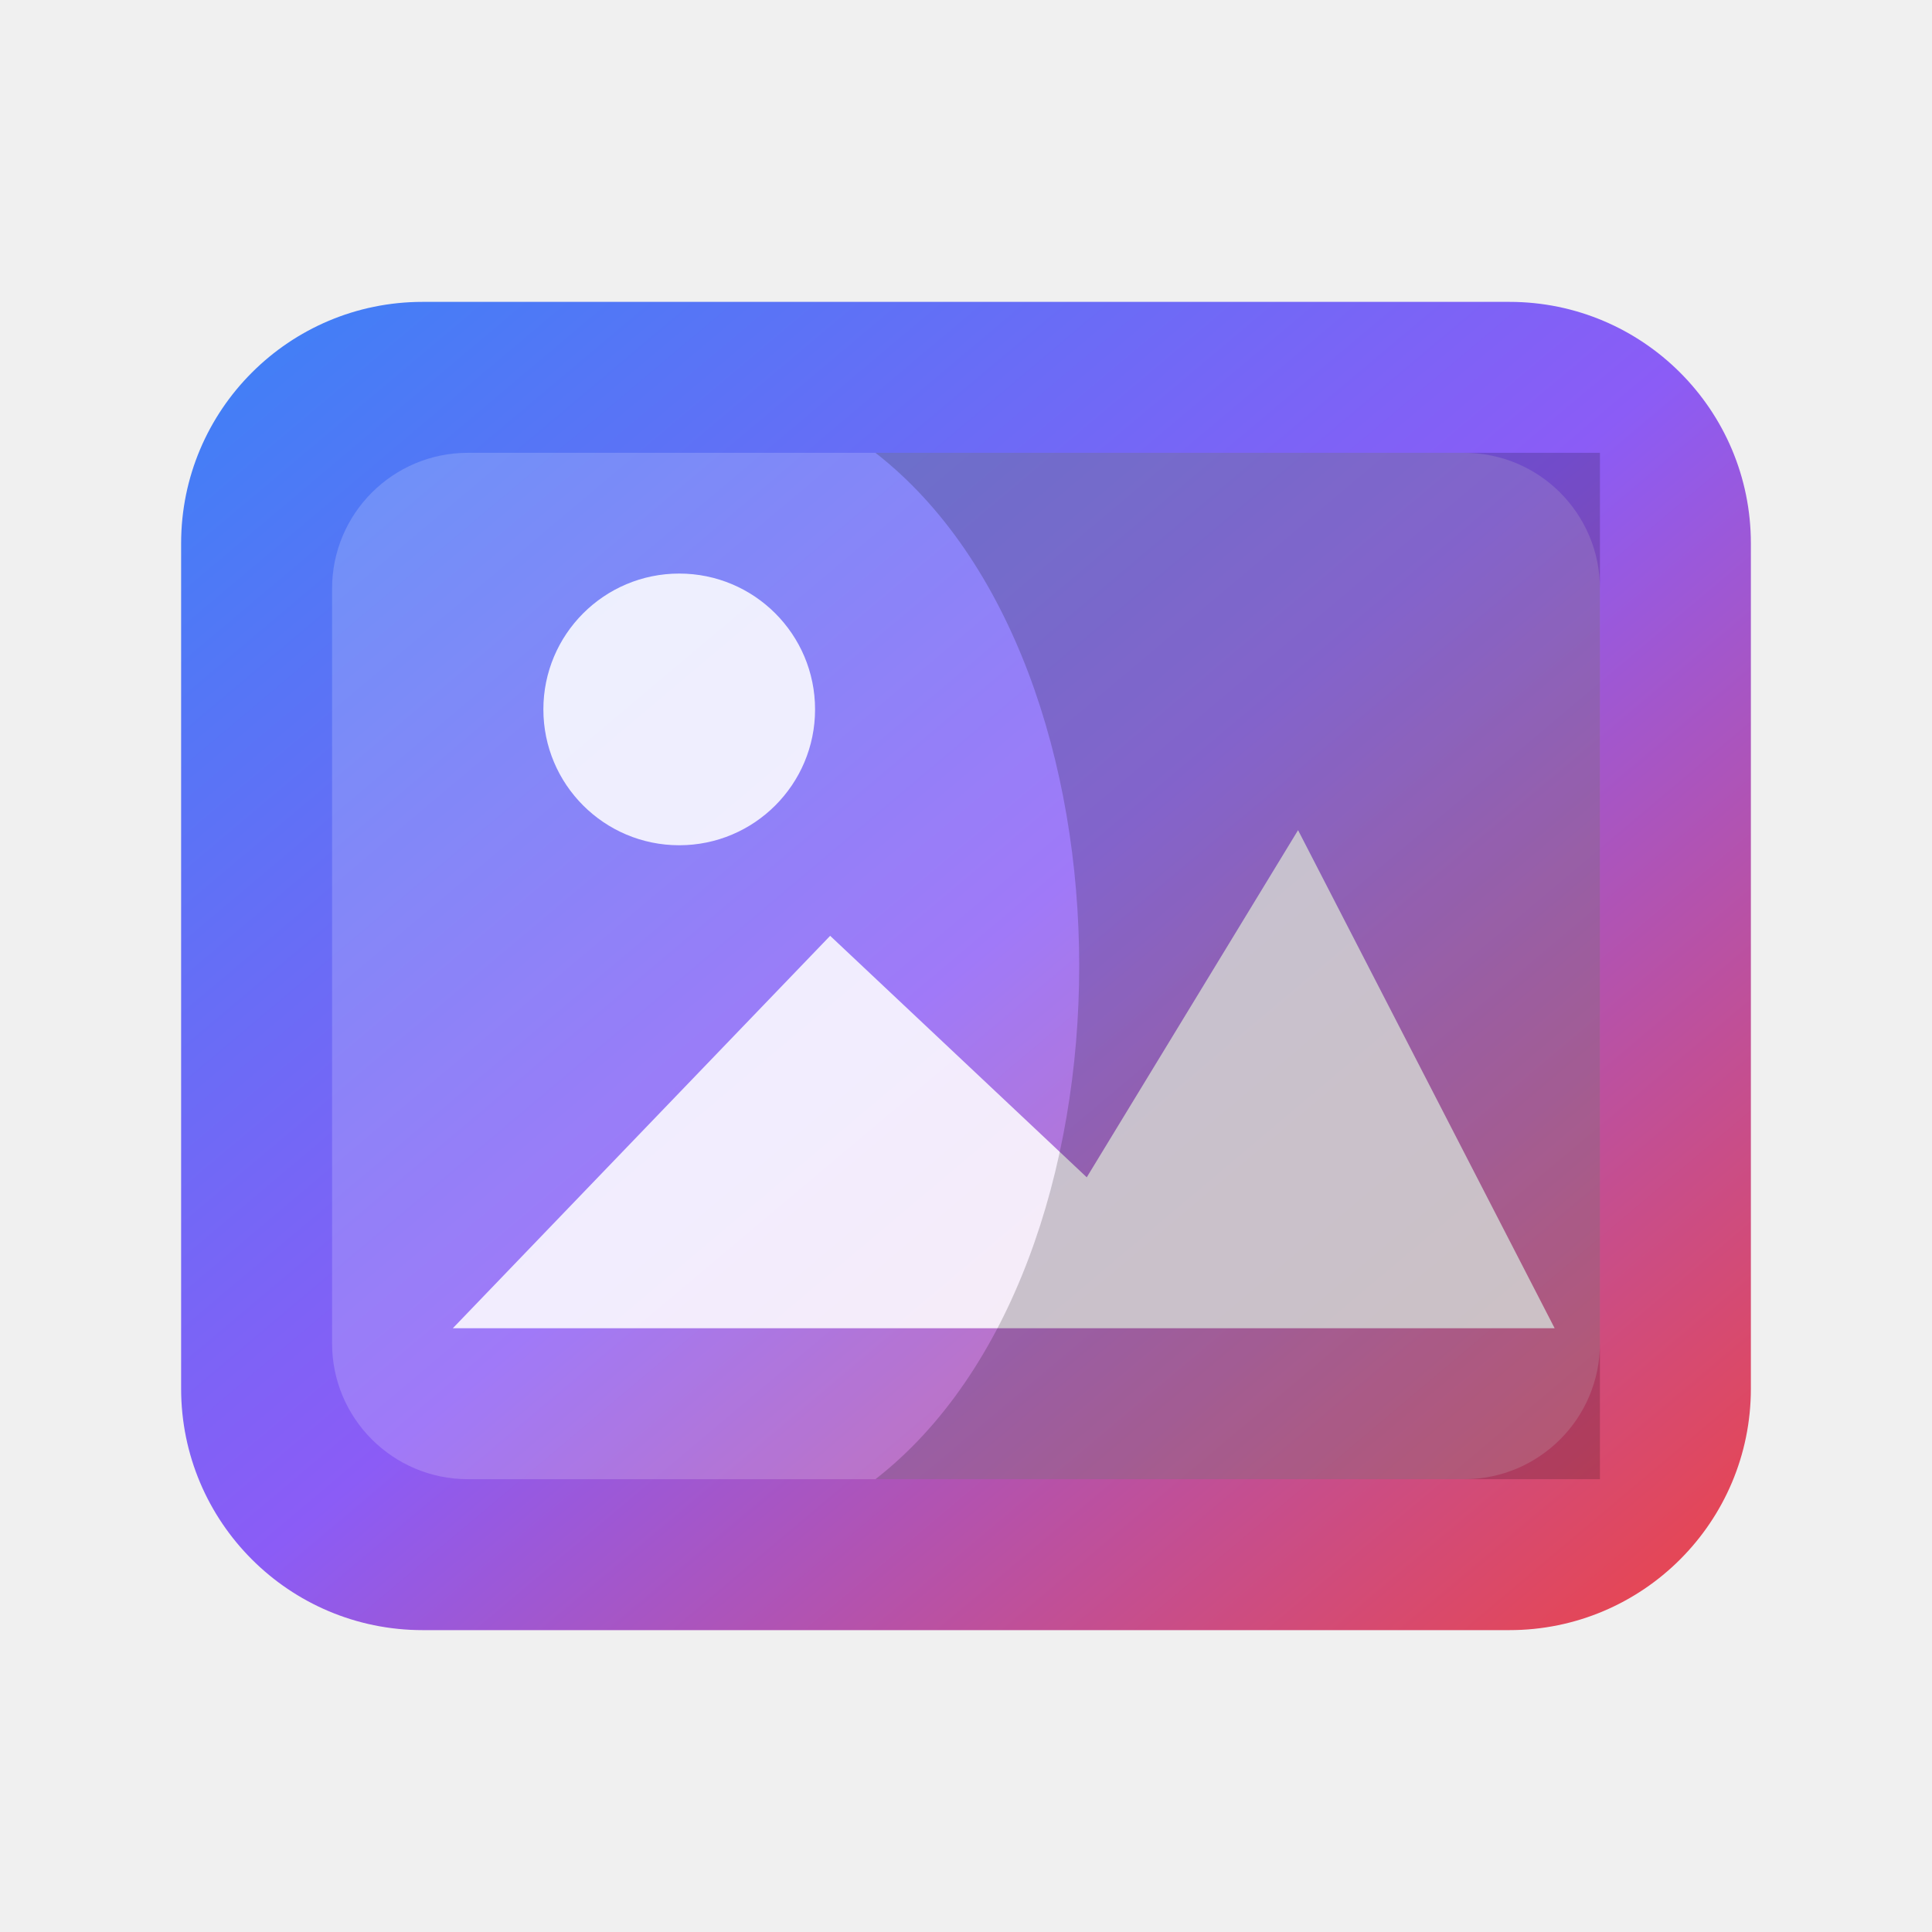
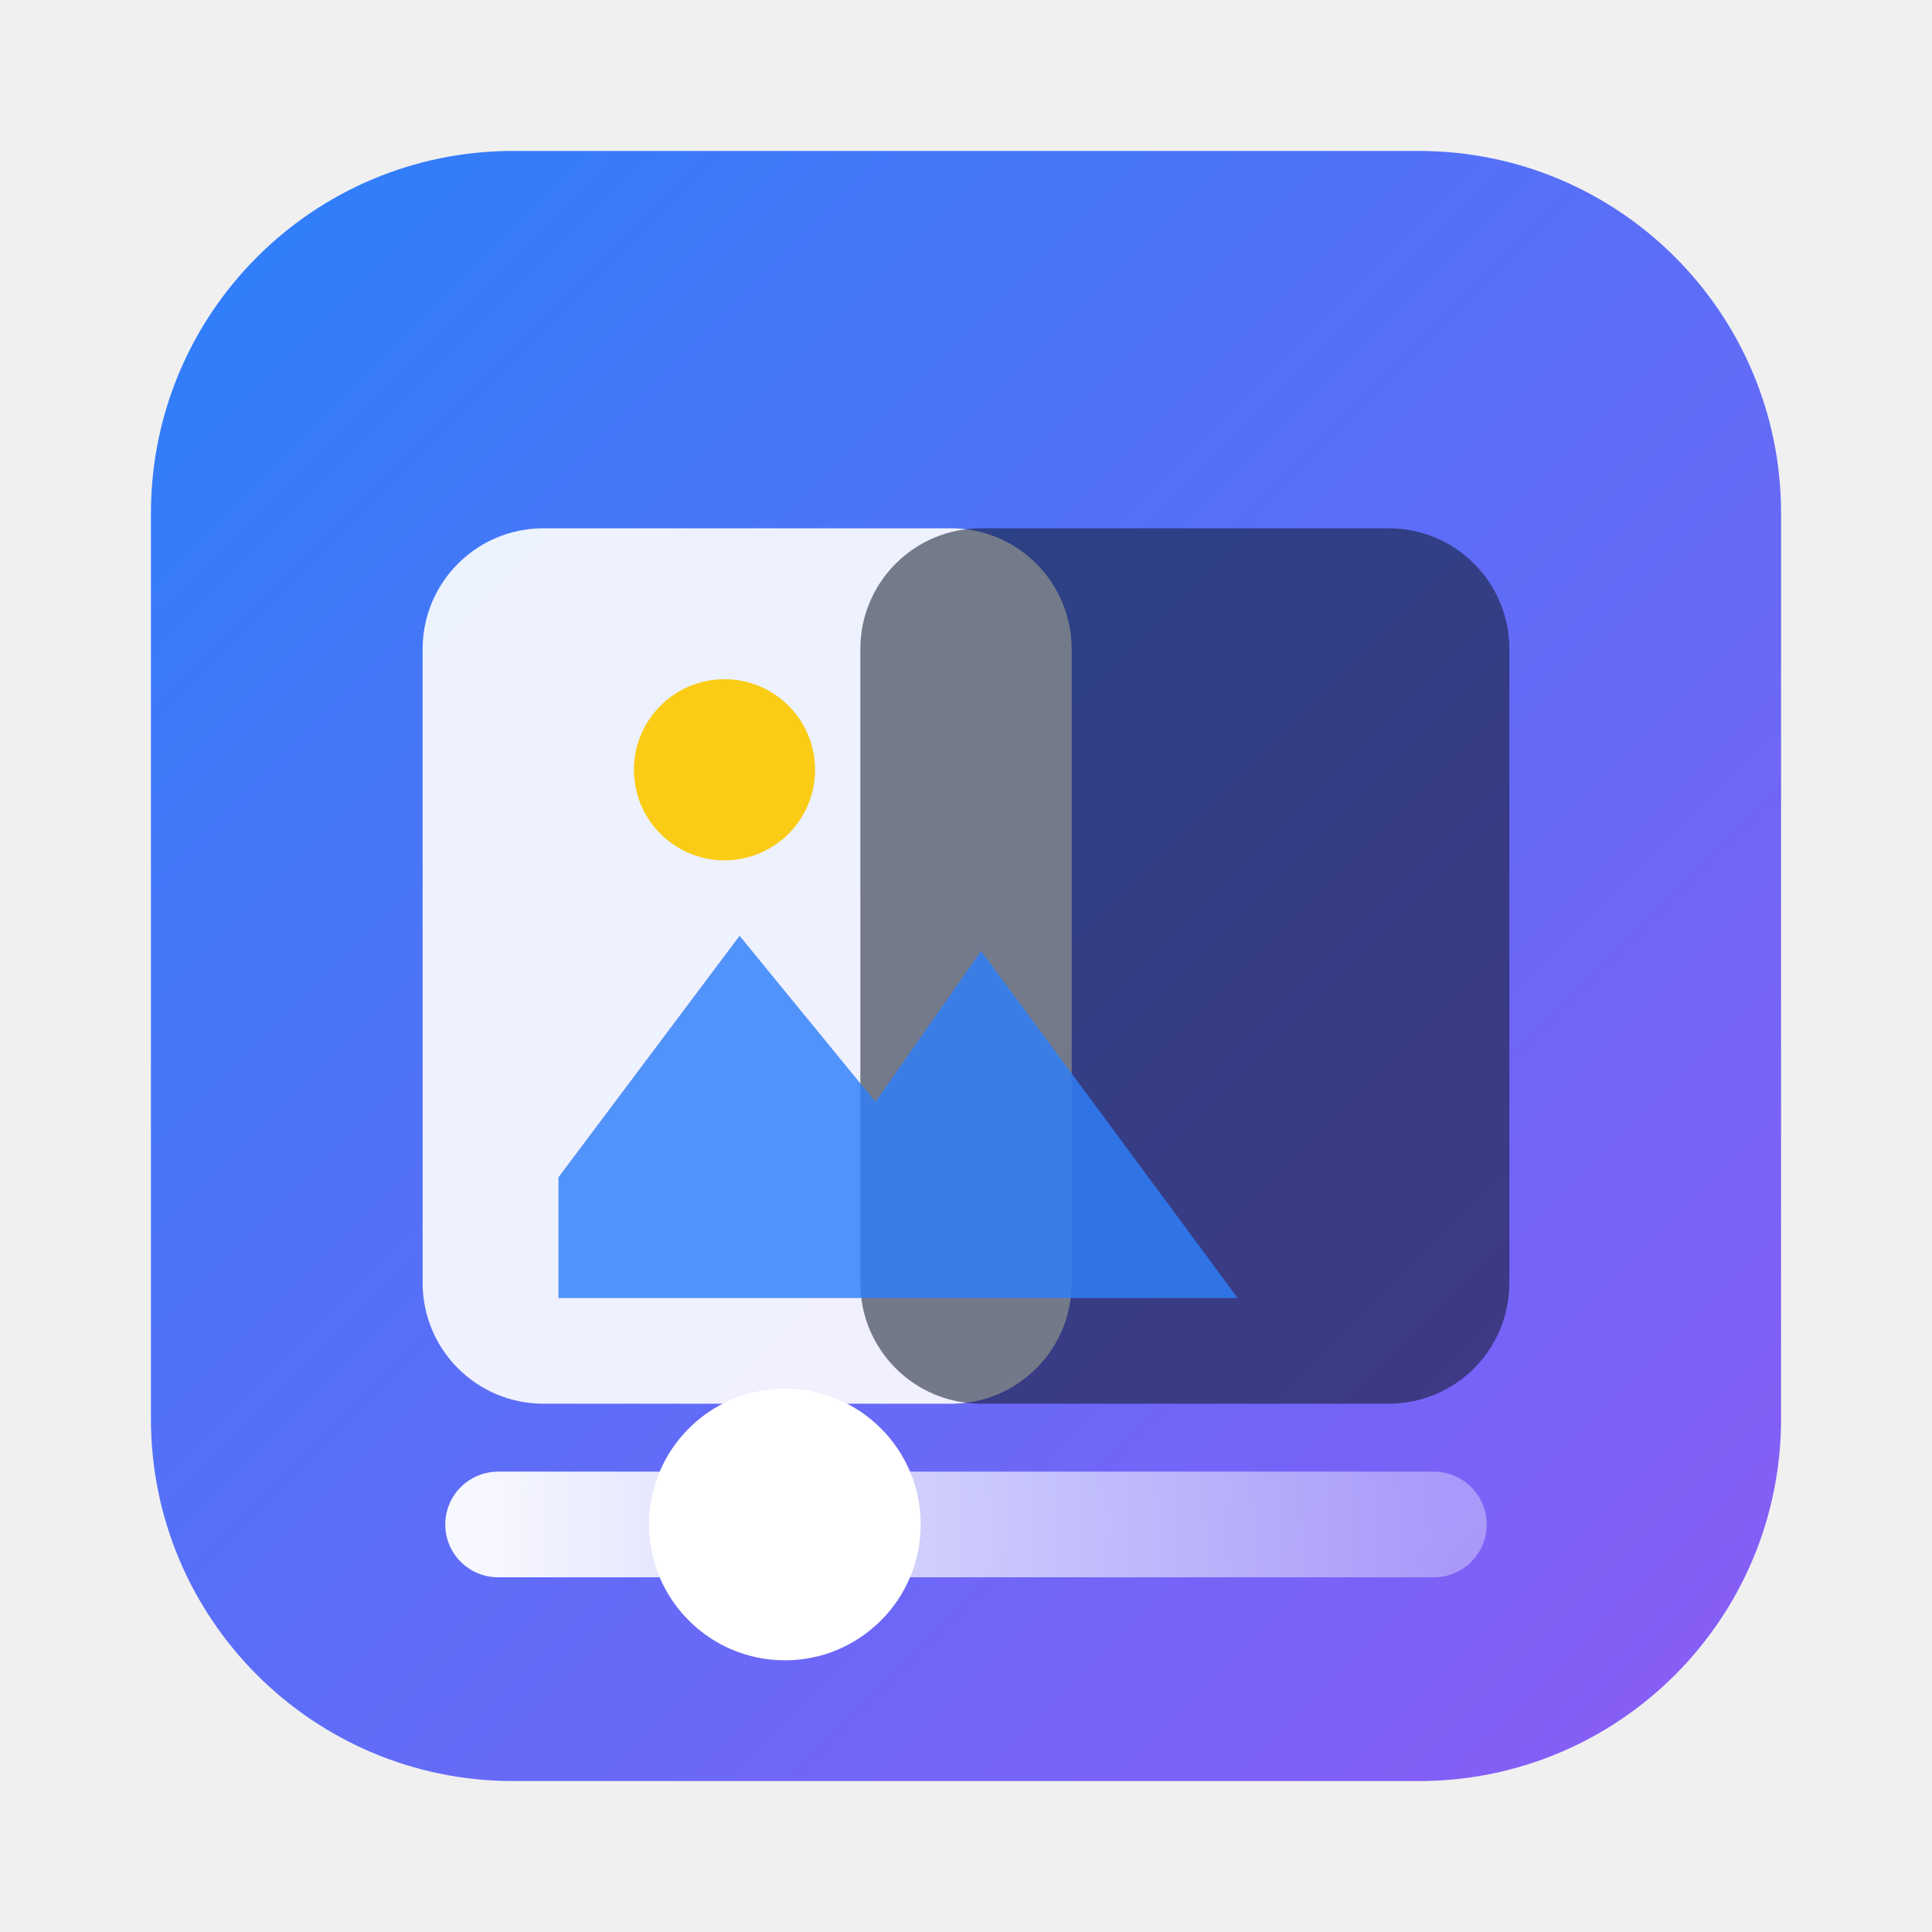
<svg xmlns="http://www.w3.org/2000/svg" width="128" height="128" viewBox="0 0 128 128">
  <defs>
-     <linearGradient id="g" x1="0" y1="0" x2="1" y2="1">
-       <stop offset="0" stop-color="#3b82f6" />
-       <stop offset="0.5" stop-color="#8b5cf6" />
-       <stop offset="1" stop-color="#ef4444" />
+     <linearGradient id="bg" x1="12" y1="12" x2="116" y2="116" gradientUnits="userSpaceOnUse">
+       <stop offset="0" stop-color="#2d7ff9" />
+       <stop offset="1" stop-color="#8b5cf6" />
+     </linearGradient>
+     <linearGradient id="blend" x1="32" y1="64" x2="96" y2="64" gradientUnits="userSpaceOnUse">
+       <stop offset="0" stop-color="#ffffff" stop-opacity="0.95" />
+       <stop offset="1" stop-color="#ffffff" stop-opacity="0.35" />
    </linearGradient>
  </defs>
-   <rect x="12" y="20" width="104" height="88" rx="16" fill="url(#g)" />
-   <rect x="22" y="30" width="84" height="68" rx="9" fill="#ffffff" opacity="0.18" />
-   <path d="M30 88 L55 62 L72 78 L86 55 L103 88 Z" fill="#ffffff" opacity="0.86" />
-   <circle cx="45" cy="47" r="9" fill="#ffffff" opacity="0.86" />
-   <path d="M58 30 L106 30 L106 98 L58 98 C76 84 76 44 58 30 Z" fill="#000000" opacity="0.18" />
+   <rect x="10" y="10" width="108" height="108" rx="24" fill="url(#bg)" />
+   <rect x="28" y="35" width="43" height="58" rx="8" fill="#ffffff" fill-opacity="0.9" />
+   <rect x="57" y="35" width="43" height="58" rx="8" fill="#101828" fill-opacity="0.55" />
+   <path d="M37 78 L49 62 L58 73 L65 63 L82 86 H37 Z" fill="#2d7ff9" fill-opacity="0.82" />
+   <circle cx="48" cy="51" r="6" fill="#facc15" />
+   <path d="M33 101 H95" stroke="url(#blend)" stroke-width="7" stroke-linecap="round" />
+   <circle cx="52" cy="101" r="9" fill="#ffffff" />
</svg>
